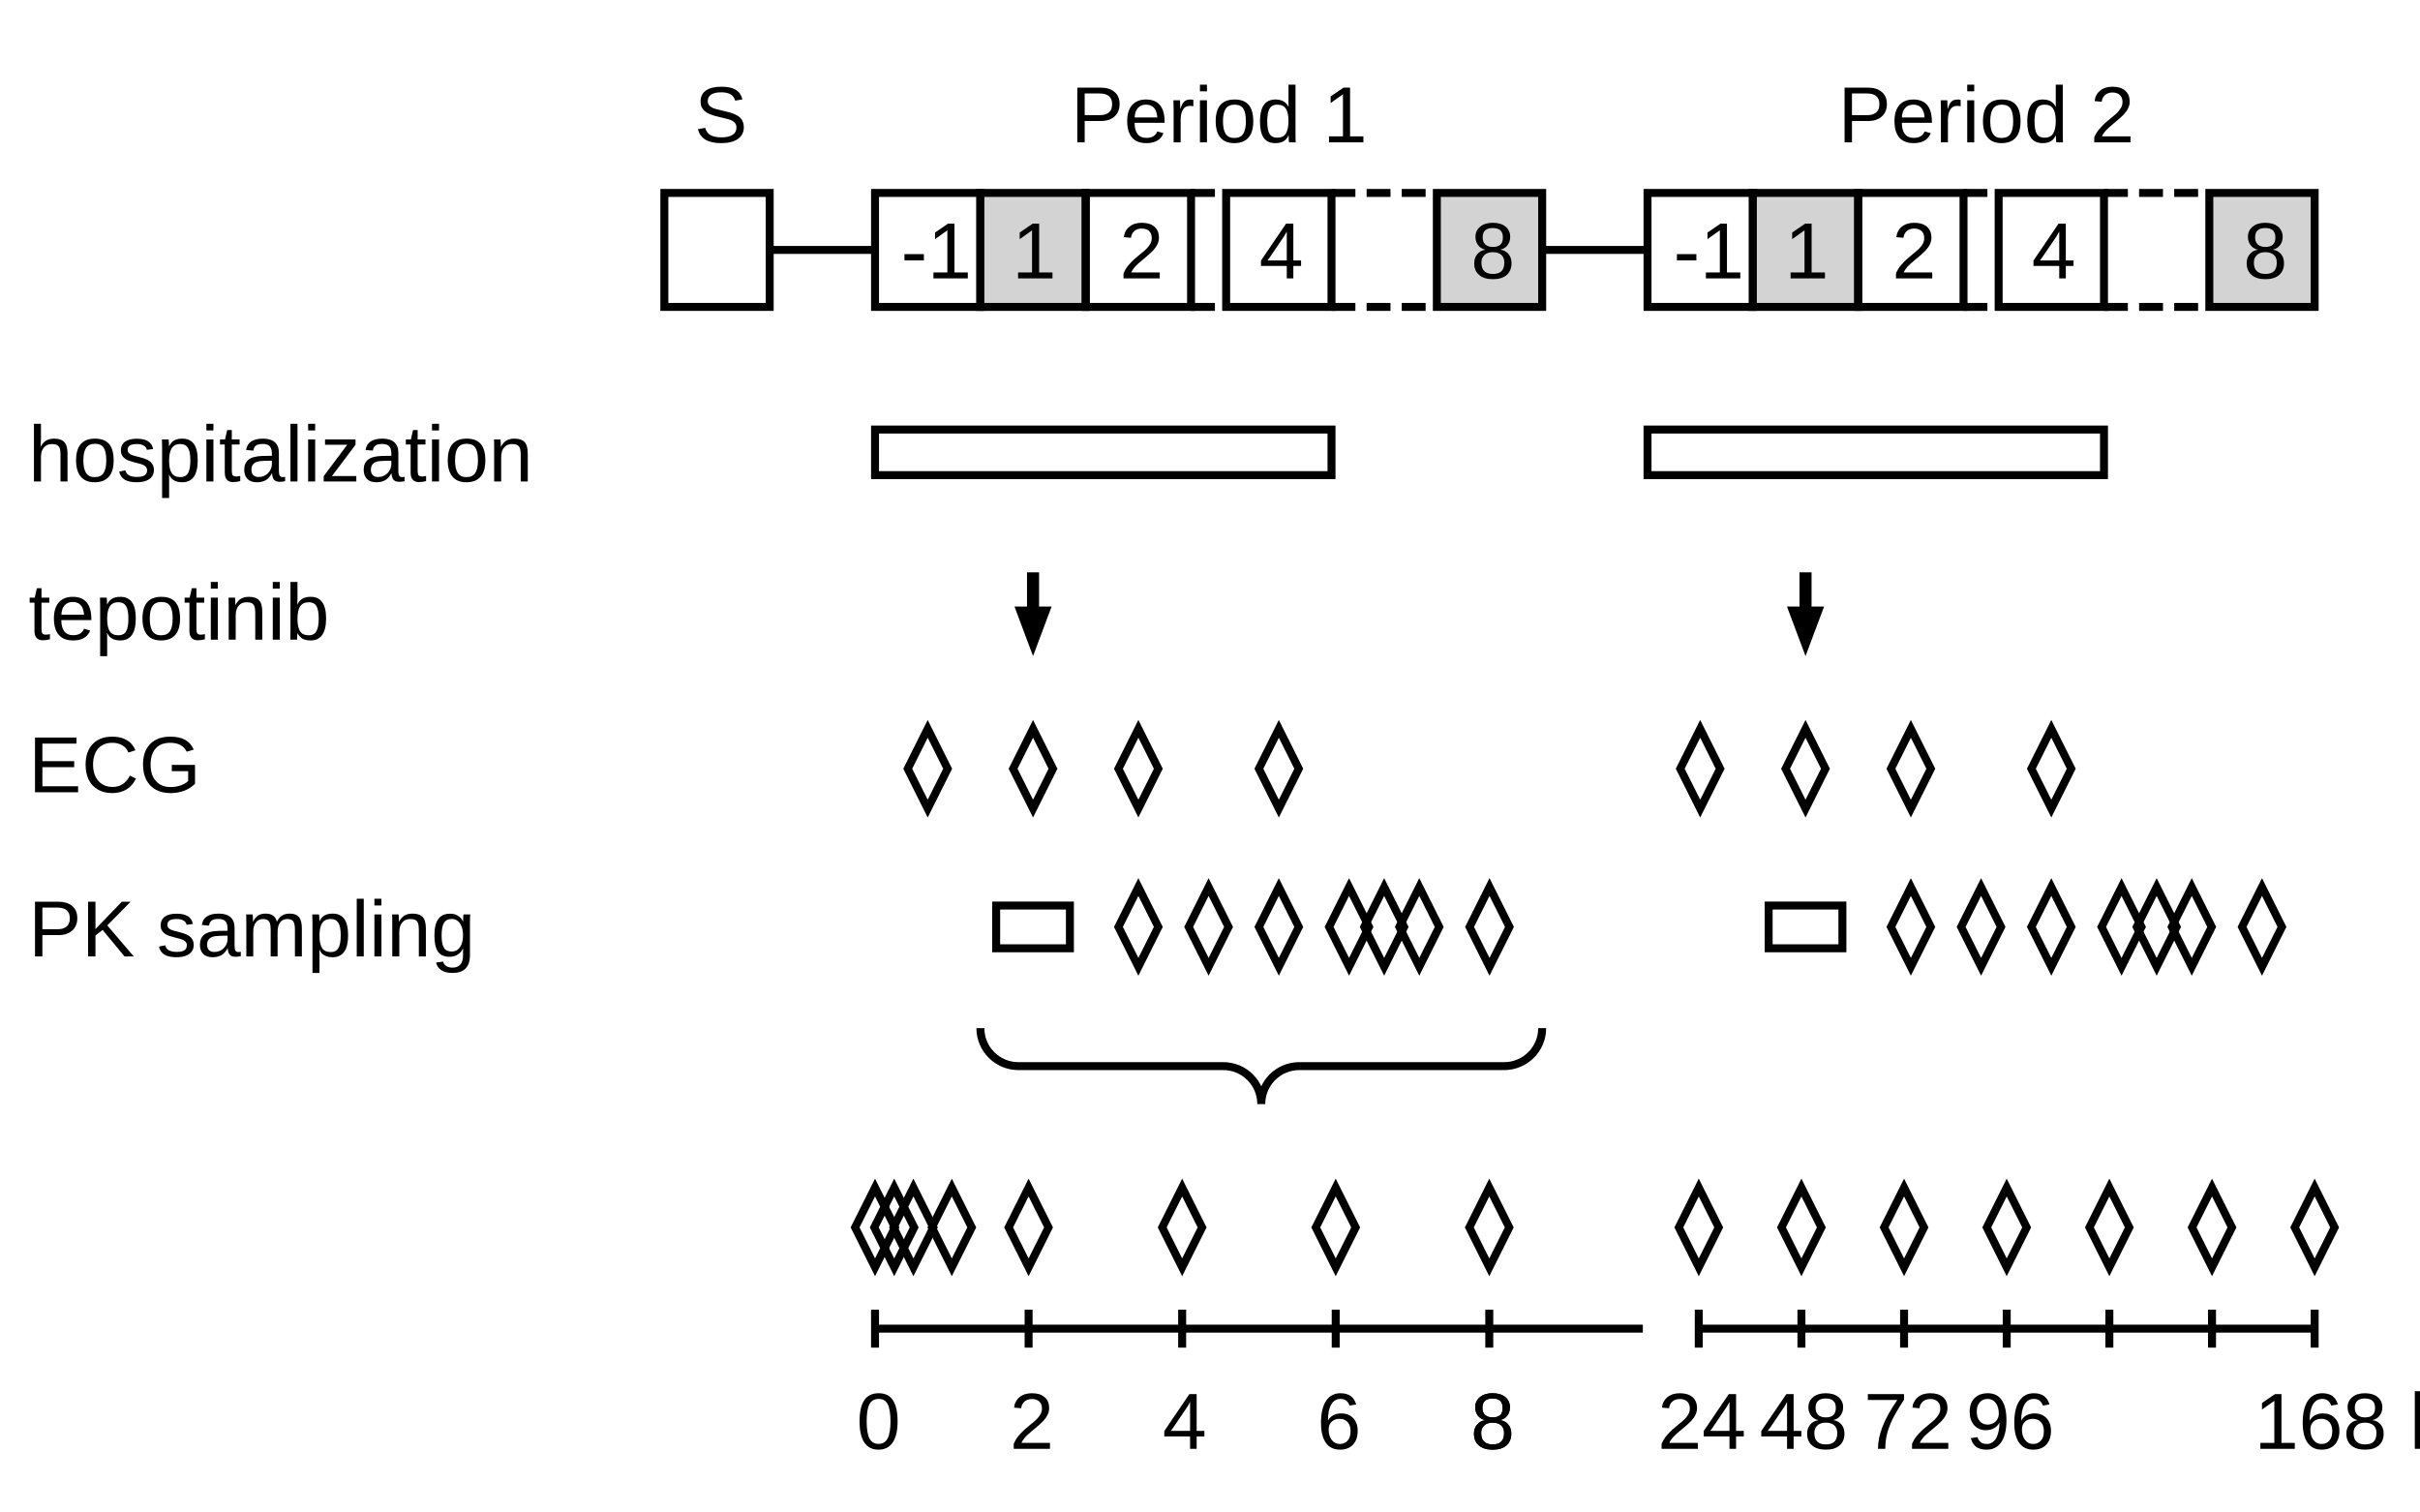
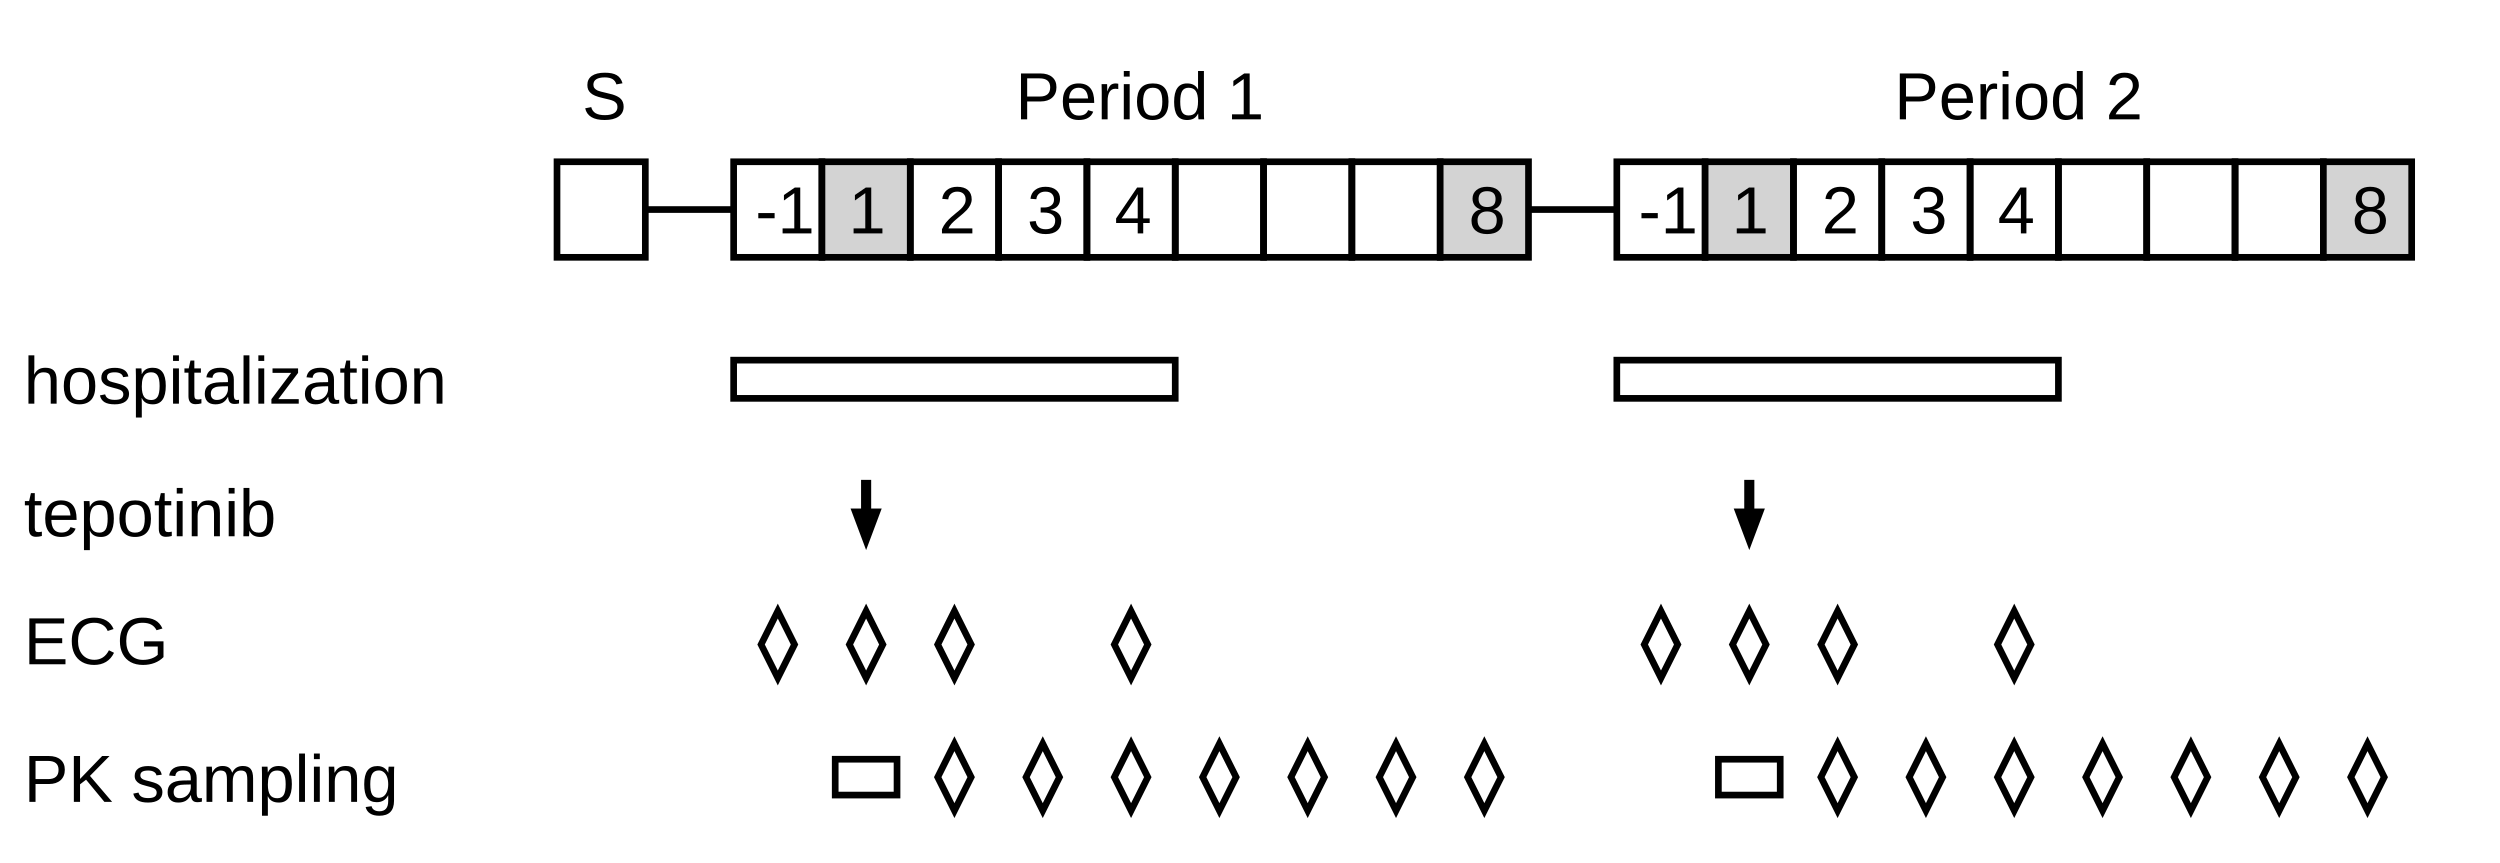
- <svg xmlns="http://www.w3.org/2000/svg" width="425.593" height="265.854">
+ <svg xmlns="http://www.w3.org/2000/svg" width="524.396" height="180.813">
  <style>text {font-family: Arial; font-size: 14px ;}</style>
  <text x="122.111" y="25.032">S</text>
-   <text x="188.304" y="25.032">Period 1</text>
-   <text x="323.241" y="25.032">Period 2</text>
+   <text x="213.005" y="25.032">Period 1</text>
+   <text x="397.343" y="25.032">Period 2</text>
  <rect x="116.837" y="33.932" width="18.525" height="20.043" style="stroke:black;  stroke-width:1.4; fill:none;" />
  <text x="126.1" y="48.964" />
  <line x1="135.362" y1="43.953" x2="153.888" y2="43.953" style="stroke:black; stroke-width:1.4; " />
  <rect x="153.888" y="33.932" width="18.525" height="20.043" style="stroke:black;  stroke-width:1.4; fill:none;" />
  <text x="158.434" y="48.964">-1</text>
  <rect x="172.413" y="33.932" width="18.525" height="20.043" style="stroke:black;  stroke-width:0; fill:lightgray;" />
  <rect x="172.413" y="33.932" width="18.525" height="20.043" style="stroke:black;  stroke-width:1.4; fill:none;" />
  <text x="177.984" y="48.964">1</text>
  <rect x="190.938" y="33.932" width="18.525" height="20.043" style="stroke:black;  stroke-width:1.4; fill:none;" />
  <text x="196.882" y="48.964">2</text>
-   <line x1="209.464" y1="33.932" x2="215.639" y2="33.932" style="stroke:black; stroke-width:1.4; stroke-dasharray: 4.2 4.2" />
-   <line x1="209.464" y1="53.975" x2="215.639" y2="53.975" style="stroke:black; stroke-width:1.4; stroke-dasharray: 4.2 4.2" />
-   <rect x="215.639" y="33.932" width="18.525" height="20.043" style="stroke:black;  stroke-width:1.4; fill:none;" />
-   <text x="221.436" y="48.964">4</text>
-   <line x1="234.164" y1="33.932" x2="240.34" y2="33.932" style="stroke:black; stroke-width:1.4; stroke-dasharray: 4.2 4.2" />
-   <line x1="234.164" y1="53.975" x2="240.34" y2="53.975" style="stroke:black; stroke-width:1.4; stroke-dasharray: 4.2 4.2" />
-   <text x="237.252" y="48.964" />
-   <line x1="240.34" y1="33.932" x2="246.515" y2="33.932" style="stroke:black; stroke-width:1.4; stroke-dasharray: 4.2 4.2" />
-   <line x1="240.34" y1="53.975" x2="246.515" y2="53.975" style="stroke:black; stroke-width:1.4; stroke-dasharray: 4.2 4.2" />
-   <text x="243.427" y="48.964" />
-   <line x1="246.515" y1="33.932" x2="252.69" y2="33.932" style="stroke:black; stroke-width:1.4; stroke-dasharray: 4.2 4.2" />
-   <line x1="246.515" y1="53.975" x2="252.69" y2="53.975" style="stroke:black; stroke-width:1.4; stroke-dasharray: 4.2 4.2" />
-   <text x="249.602" y="48.964" />
-   <rect x="252.69" y="33.932" width="18.525" height="20.043" style="stroke:black;  stroke-width:0; fill:lightgray;" />
-   <rect x="252.69" y="33.932" width="18.525" height="20.043" style="stroke:black;  stroke-width:1.4; fill:none;" />
-   <text x="258.651" y="48.964">8</text>
-   <line x1="271.215" y1="43.953" x2="289.741" y2="43.953" style="stroke:black; stroke-width:1.4; " />
-   <rect x="289.741" y="33.932" width="18.525" height="20.043" style="stroke:black;  stroke-width:1.4; fill:none;" />
-   <text x="294.286" y="48.964">-1</text>
-   <rect x="308.266" y="33.932" width="18.525" height="20.043" style="stroke:black;  stroke-width:0; fill:lightgray;" />
-   <rect x="308.266" y="33.932" width="18.525" height="20.043" style="stroke:black;  stroke-width:1.4; fill:none;" />
-   <text x="313.837" y="48.964">1</text>
-   <rect x="326.791" y="33.932" width="18.525" height="20.043" style="stroke:black;  stroke-width:1.4; fill:none;" />
-   <text x="332.735" y="48.964">2</text>
-   <line x1="345.317" y1="33.932" x2="351.492" y2="33.932" style="stroke:black; stroke-width:1.4; stroke-dasharray: 4.2 4.2" />
-   <line x1="345.317" y1="53.975" x2="351.492" y2="53.975" style="stroke:black; stroke-width:1.4; stroke-dasharray: 4.2 4.2" />
-   <rect x="351.492" y="33.932" width="18.525" height="20.043" style="stroke:black;  stroke-width:1.4; fill:none;" />
-   <text x="357.289" y="48.964">4</text>
-   <line x1="370.017" y1="33.932" x2="376.192" y2="33.932" style="stroke:black; stroke-width:1.4; stroke-dasharray: 4.2 4.2" />
-   <line x1="370.017" y1="53.975" x2="376.192" y2="53.975" style="stroke:black; stroke-width:1.4; stroke-dasharray: 4.2 4.2" />
-   <text x="373.105" y="48.964" />
-   <line x1="376.192" y1="33.932" x2="382.368" y2="33.932" style="stroke:black; stroke-width:1.4; stroke-dasharray: 4.2 4.2" />
-   <line x1="376.192" y1="53.975" x2="382.368" y2="53.975" style="stroke:black; stroke-width:1.4; stroke-dasharray: 4.2 4.2" />
-   <text x="379.28" y="48.964" />
-   <line x1="382.368" y1="33.932" x2="388.543" y2="33.932" style="stroke:black; stroke-width:1.4; stroke-dasharray: 4.2 4.2" />
-   <line x1="382.368" y1="53.975" x2="388.543" y2="53.975" style="stroke:black; stroke-width:1.4; stroke-dasharray: 4.2 4.2" />
-   <text x="385.455" y="48.964" />
-   <rect x="388.543" y="33.932" width="18.525" height="20.043" style="stroke:black;  stroke-width:0; fill:lightgray;" />
-   <rect x="388.543" y="33.932" width="18.525" height="20.043" style="stroke:black;  stroke-width:1.4; fill:none;" />
-   <text x="394.504" y="48.964">8</text>
+   <rect x="209.464" y="33.932" width="18.525" height="20.043" style="stroke:black;  stroke-width:1.4; fill:none;" />
+   <text x="215.445" y="48.964">3</text>
+   <rect x="227.989" y="33.932" width="18.525" height="20.043" style="stroke:black;  stroke-width:1.4; fill:none;" />
+   <text x="233.786" y="48.964">4</text>
+   <rect x="246.515" y="33.932" width="18.525" height="20.043" style="stroke:black;  stroke-width:1.4; fill:none;" />
+   <text x="255.777" y="48.964" />
+   <rect x="265.04" y="33.932" width="18.525" height="20.043" style="stroke:black;  stroke-width:1.4; fill:none;" />
+   <text x="274.303" y="48.964" />
+   <rect x="283.565" y="33.932" width="18.525" height="20.043" style="stroke:black;  stroke-width:1.4; fill:none;" />
+   <text x="292.828" y="48.964" />
+   <rect x="302.091" y="33.932" width="18.525" height="20.043" style="stroke:black;  stroke-width:0; fill:lightgray;" />
+   <rect x="302.091" y="33.932" width="18.525" height="20.043" style="stroke:black;  stroke-width:1.4; fill:none;" />
+   <text x="308.052" y="48.964">8</text>
+   <line x1="320.616" y1="43.953" x2="339.142" y2="43.953" style="stroke:black; stroke-width:1.4; " />
+   <rect x="339.142" y="33.932" width="18.525" height="20.043" style="stroke:black;  stroke-width:1.4; fill:none;" />
+   <text x="343.688" y="48.964">-1</text>
+   <rect x="357.667" y="33.932" width="18.525" height="20.043" style="stroke:black;  stroke-width:0; fill:lightgray;" />
+   <rect x="357.667" y="33.932" width="18.525" height="20.043" style="stroke:black;  stroke-width:1.4; fill:none;" />
+   <text x="363.238" y="48.964">1</text>
+   <rect x="376.192" y="33.932" width="18.525" height="20.043" style="stroke:black;  stroke-width:1.4; fill:none;" />
+   <text x="382.136" y="48.964">2</text>
+   <rect x="394.718" y="33.932" width="18.525" height="20.043" style="stroke:black;  stroke-width:1.4; fill:none;" />
+   <text x="400.699" y="48.964">3</text>
+   <rect x="413.243" y="33.932" width="18.525" height="20.043" style="stroke:black;  stroke-width:1.4; fill:none;" />
+   <text x="419.04" y="48.964">4</text>
+   <rect x="431.769" y="33.932" width="18.525" height="20.043" style="stroke:black;  stroke-width:1.4; fill:none;" />
+   <text x="441.031" y="48.964" />
+   <rect x="450.294" y="33.932" width="18.525" height="20.043" style="stroke:black;  stroke-width:1.4; fill:none;" />
+   <text x="459.557" y="48.964" />
+   <rect x="468.819" y="33.932" width="18.525" height="20.043" style="stroke:black;  stroke-width:1.4; fill:none;" />
+   <text x="478.082" y="48.964" />
+   <rect x="487.345" y="33.932" width="18.525" height="20.043" style="stroke:black;  stroke-width:0; fill:lightgray;" />
+   <rect x="487.345" y="33.932" width="18.525" height="20.043" style="stroke:black;  stroke-width:1.4; fill:none;" />
+   <text x="493.306" y="48.964">8</text>
  <text x="5" y="84.673">hospitalization</text>
-   <rect x="153.888" y="75.543" width="80.277" height="8.017" style="stroke:black;  stroke-width:1.4; fill:none;" />
-   <rect x="289.741" y="75.543" width="80.277" height="8.017" style="stroke:black;  stroke-width:1.4; fill:none;" />
+   <rect x="153.888" y="75.543" width="92.627" height="8.017" style="stroke:black;  stroke-width:1.4; fill:none;" />
+   <rect x="339.142" y="75.543" width="92.627" height="8.017" style="stroke:black;  stroke-width:1.4; fill:none;" />
  <text x="5" y="112.494">tepotinib</text>
  <path d="M181.315, 107.373 L181.315, 101.36 L182.037, 101.36 L182.037, 107.373 L183.931, 107.373 L181.676, 113.386 L179.421, 107.373 L181.315, 107.373 Z" style="stroke: black; fill: black; stroke-width:1.4; " />
-   <path d="M317.168, 107.373 L317.168, 101.36 L317.889, 101.36 L317.889, 107.373 L319.783, 107.373 L317.529, 113.386 L315.274, 107.373 L317.168, 107.373 Z" style="stroke: black; fill: black; stroke-width:1.4; " />
+   <path d="M366.569, 107.373 L366.569, 101.36 L367.29, 101.36 L367.29, 107.373 L369.185, 107.373 L366.93, 113.386 L364.675, 107.373 L366.569, 107.373 Z" style="stroke: black; fill: black; stroke-width:1.4; " />
  <text x="5" y="139.339">ECG</text>
  <path d="M159.643, 135.193 L163.15, 128.178 L166.658, 135.193 L163.15, 142.208 L159.643, 135.193 Z" style="stroke: black; fill: none; stroke-width:1.4; " />
  <path d="M178.168, 135.193 L181.676, 128.178 L185.183, 135.193 L181.676, 142.208 L178.168, 135.193 Z" style="stroke: black; fill: none; stroke-width:1.4; " />
  <path d="M196.694, 135.193 L200.201, 128.178 L203.709, 135.193 L200.201, 142.208 L196.694, 135.193 Z" style="stroke: black; fill: none; stroke-width:1.4; " />
-   <path d="M221.394, 135.193 L224.902, 128.178 L228.409, 135.193 L224.902, 142.208 L221.394, 135.193 Z" style="stroke: black; fill: none; stroke-width:1.4; " />
-   <path d="M295.496, 135.193 L299.003, 128.178 L302.511, 135.193 L299.003, 142.208 L295.496, 135.193 Z" style="stroke: black; fill: none; stroke-width:1.4; " />
-   <path d="M314.021, 135.193 L317.529, 128.178 L321.036, 135.193 L317.529, 142.208 L314.021, 135.193 Z" style="stroke: black; fill: none; stroke-width:1.4; " />
-   <path d="M332.547, 135.193 L336.054, 128.178 L339.562, 135.193 L336.054, 142.208 L332.547, 135.193 Z" style="stroke: black; fill: none; stroke-width:1.4; " />
-   <path d="M357.247, 135.193 L360.755, 128.178 L364.262, 135.193 L360.755, 142.208 L357.247, 135.193 Z" style="stroke: black; fill: none; stroke-width:1.4; " />
+   <path d="M233.744, 135.193 L237.252, 128.178 L240.759, 135.193 L237.252, 142.208 L233.744, 135.193 Z" style="stroke: black; fill: none; stroke-width:1.4; " />
+   <path d="M344.897, 135.193 L348.404, 128.178 L351.912, 135.193 L348.404, 142.208 L344.897, 135.193 Z" style="stroke: black; fill: none; stroke-width:1.4; " />
+   <path d="M363.422, 135.193 L366.93, 128.178 L370.437, 135.193 L366.93, 142.208 L363.422, 135.193 Z" style="stroke: black; fill: none; stroke-width:1.4; " />
+   <path d="M381.948, 135.193 L385.455, 128.178 L388.963, 135.193 L385.455, 142.208 L381.948, 135.193 Z" style="stroke: black; fill: none; stroke-width:1.4; " />
+   <path d="M418.998, 135.193 L422.506, 128.178 L426.013, 135.193 L422.506, 142.208 L418.998, 135.193 Z" style="stroke: black; fill: none; stroke-width:1.4; " />
  <text x="5" y="168.201">PK sampling</text>
  <path d="M175.192, 166.772 L175.192, 159.256 L188.16, 159.256 L188.16, 166.772 L175.192, 166.772 Z" style="stroke: black; fill: none; stroke-width:1.4; " />
  <path d="M196.694, 163.014 L200.201, 155.999 L203.709, 163.014 L200.201, 170.029 L196.694, 163.014 Z" style="stroke: black; fill: none; stroke-width:1.4; " />
-   <path d="M209.044, 163.014 L212.551, 155.999 L216.059, 163.014 L212.551, 170.029 L209.044, 163.014 Z" style="stroke: black; fill: none; stroke-width:1.4; " />
-   <path d="M221.394, 163.014 L224.902, 155.999 L228.409, 163.014 L224.902, 170.029 L221.394, 163.014 Z" style="stroke: black; fill: none; stroke-width:1.4; " />
+   <path d="M215.219, 163.014 L218.727, 155.999 L222.234, 163.014 L218.727, 170.029 L215.219, 163.014 Z" style="stroke: black; fill: none; stroke-width:1.4; " />
  <path d="M233.744, 163.014 L237.252, 155.999 L240.759, 163.014 L237.252, 170.029 L233.744, 163.014 Z" style="stroke: black; fill: none; stroke-width:1.4; " />
-   <path d="M239.92, 163.014 L243.427, 155.999 L246.935, 163.014 L243.427, 170.029 L239.92, 163.014 Z" style="stroke: black; fill: none; stroke-width:1.4; " />
-   <path d="M246.095, 163.014 L249.602, 155.999 L253.11, 163.014 L249.602, 170.029 L246.095, 163.014 Z" style="stroke: black; fill: none; stroke-width:1.4; " />
-   <path d="M258.445, 163.014 L261.952, 155.999 L265.46, 163.014 L261.952, 170.029 L258.445, 163.014 Z" style="stroke: black; fill: none; stroke-width:1.4; " />
-   <path d="M311.045, 166.772 L311.045, 159.256 L324.013, 159.256 L324.013, 166.772 L311.045, 166.772 Z" style="stroke: black; fill: none; stroke-width:1.4; " />
-   <path d="M332.547, 163.014 L336.054, 155.999 L339.562, 163.014 L336.054, 170.029 L332.547, 163.014 Z" style="stroke: black; fill: none; stroke-width:1.4; " />
-   <path d="M344.897, 163.014 L348.404, 155.999 L351.912, 163.014 L348.404, 170.029 L344.897, 163.014 Z" style="stroke: black; fill: none; stroke-width:1.4; " />
-   <path d="M357.247, 163.014 L360.755, 155.999 L364.262, 163.014 L360.755, 170.029 L357.247, 163.014 Z" style="stroke: black; fill: none; stroke-width:1.4; " />
-   <path d="M369.597, 163.014 L373.105, 155.999 L376.612, 163.014 L373.105, 170.029 L369.597, 163.014 Z" style="stroke: black; fill: none; stroke-width:1.4; " />
-   <path d="M375.772, 163.014 L379.28, 155.999 L382.787, 163.014 L379.28, 170.029 L375.772, 163.014 Z" style="stroke: black; fill: none; stroke-width:1.4; " />
+   <path d="M252.27, 163.014 L255.777, 155.999 L259.285, 163.014 L255.777, 170.029 L252.27, 163.014 Z" style="stroke: black; fill: none; stroke-width:1.4; " />
+   <path d="M270.795, 163.014 L274.303, 155.999 L277.81, 163.014 L274.303, 170.029 L270.795, 163.014 Z" style="stroke: black; fill: none; stroke-width:1.4; " />
+   <path d="M289.321, 163.014 L292.828, 155.999 L296.336, 163.014 L292.828, 170.029 L289.321, 163.014 Z" style="stroke: black; fill: none; stroke-width:1.4; " />
+   <path d="M307.846, 163.014 L311.354, 155.999 L314.861, 163.014 L311.354, 170.029 L307.846, 163.014 Z" style="stroke: black; fill: none; stroke-width:1.4; " />
+   <path d="M360.446, 166.772 L360.446, 159.256 L373.414, 159.256 L373.414, 166.772 L360.446, 166.772 Z" style="stroke: black; fill: none; stroke-width:1.4; " />
  <path d="M381.948, 163.014 L385.455, 155.999 L388.963, 163.014 L385.455, 170.029 L381.948, 163.014 Z" style="stroke: black; fill: none; stroke-width:1.4; " />
-   <path d="M394.298, 163.014 L397.805, 155.999 L401.313, 163.014 L397.805, 170.029 L394.298, 163.014 Z" style="stroke: black; fill: none; stroke-width:1.4; " />
-   <path d="M172.413, 180.813 A6.681, 6.681, 0, 0 0 179.094, 187.494 L215.133, 187.494 A6.681, 6.681 0, 0 1 221.814, 194.175 A6.681, 6.681, 0, 0 1 228.495, 187.494 L264.534, 187.494 A6.681, 6.681 0, 0 0 271.215, 180.813 " style="stroke: black; stroke-width:1.4; fill:none" />
-   <path d="M150.38, 215.863 L153.888, 208.848 L157.395, 215.863 L153.888, 222.879 L150.38, 215.863 Z" style="stroke: black; fill: none; stroke-width:1.4; " />
-   <path d="M153.756, 215.863 L157.263, 208.848 L160.771, 215.863 L157.263, 222.879 L153.756, 215.863 Z" style="stroke: black; fill: none; stroke-width:1.4; " />
-   <path d="M157.132, 215.863 L160.639, 208.848 L164.147, 215.863 L160.639, 222.879 L157.132, 215.863 Z" style="stroke: black; fill: none; stroke-width:1.4; " />
-   <path d="M163.883, 215.863 L167.391, 208.848 L170.898, 215.863 L167.391, 222.879 L163.883, 215.863 Z" style="stroke: black; fill: none; stroke-width:1.4; " />
-   <path d="M177.386, 215.863 L180.894, 208.848 L184.401, 215.863 L180.894, 222.879 L177.386, 215.863 Z" style="stroke: black; fill: none; stroke-width:1.4; " />
-   <path d="M204.392, 215.863 L207.9, 208.848 L211.407, 215.863 L207.9, 222.879 L204.392, 215.863 Z" style="stroke: black; fill: none; stroke-width:1.4; " />
-   <path d="M231.398, 215.863 L234.905, 208.848 L238.413, 215.863 L234.905, 222.879 L231.398, 215.863 Z" style="stroke: black; fill: none; stroke-width:1.4; " />
-   <path d="M258.404, 215.863 L261.911, 208.848 L265.419, 215.863 L261.911, 222.879 L258.404, 215.863 Z" style="stroke: black; fill: none; stroke-width:1.4; " />
-   <path d="M295.247, 215.863 L298.754, 208.848 L302.262, 215.863 L298.754, 222.879 L295.247, 215.863 Z" style="stroke: black; fill: none; stroke-width:1.4; " />
-   <path d="M313.299, 215.863 L316.806, 208.848 L320.314, 215.863 L316.806, 222.879 L313.299, 215.863 Z" style="stroke: black; fill: none; stroke-width:1.4; " />
-   <path d="M331.351, 215.863 L334.859, 208.848 L338.366, 215.863 L334.859, 222.879 L331.351, 215.863 Z" style="stroke: black; fill: none; stroke-width:1.4; " />
-   <path d="M349.404, 215.863 L352.911, 208.848 L356.419, 215.863 L352.911, 222.879 L349.404, 215.863 Z" style="stroke: black; fill: none; stroke-width:1.4; " />
-   <path d="M367.456, 215.863 L370.963, 208.848 L374.471, 215.863 L370.963, 222.879 L367.456, 215.863 Z" style="stroke: black; fill: none; stroke-width:1.4; " />
-   <path d="M385.508, 215.863 L389.016, 208.848 L392.523, 215.863 L389.016, 222.879 L385.508, 215.863 Z" style="stroke: black; fill: none; stroke-width:1.4; " />
-   <path d="M403.561, 215.863 L407.068, 208.848 L410.576, 215.863 L407.068, 222.879 L403.561, 215.863 Z" style="stroke: black; fill: none; stroke-width:1.4; " />
-   <line x1="153.888" y1="233.663" x2="288.917" y2="233.663" style="stroke:black; stroke-width:1.4; " />
-   <line x1="153.888" y1="230.322" x2="153.888" y2="237.003" style="stroke:black; stroke-width:1.4; " />
-   <text x="150.62" y="254.803">0</text>
-   <line x1="180.894" y1="230.322" x2="180.894" y2="237.003" style="stroke:black; stroke-width:1.4; " />
-   <text x="177.575" y="254.803">2</text>
-   <line x1="207.9" y1="230.322" x2="207.9" y2="237.003" style="stroke:black; stroke-width:1.4; " />
-   <text x="204.434" y="254.803">4</text>
-   <line x1="234.905" y1="230.322" x2="234.905" y2="237.003" style="stroke:black; stroke-width:1.4; " />
-   <text x="231.597" y="254.803">6</text>
-   <line x1="261.911" y1="230.322" x2="261.911" y2="237.003" style="stroke:black; stroke-width:1.4; " />
-   <text x="258.61" y="254.803">8</text>
-   <text x="258.61" y="254.803">8</text>
-   <line x1="298.754" y1="233.663" x2="407.068" y2="233.663" style="stroke:black; stroke-width:1.4; " />
-   <line x1="298.754" y1="230.322" x2="298.754" y2="237.003" style="stroke:black; stroke-width:1.4; " />
-   <text x="291.511" y="254.803">24</text>
-   <line x1="316.806" y1="230.322" x2="316.806" y2="237.003" style="stroke:black; stroke-width:1.4; " />
-   <text x="309.417" y="254.803">48</text>
-   <line x1="334.859" y1="230.322" x2="334.859" y2="237.003" style="stroke:black; stroke-width:1.4; " />
-   <text x="327.773" y="254.803">72</text>
-   <line x1="352.911" y1="230.322" x2="352.911" y2="237.003" style="stroke:black; stroke-width:1.4; " />
-   <text x="345.737" y="254.803">96</text>
-   <line x1="370.963" y1="230.322" x2="370.963" y2="237.003" style="stroke:black; stroke-width:1.4; " />
-   <line x1="389.016" y1="230.322" x2="389.016" y2="237.003" style="stroke:black; stroke-width:1.4; " />
-   <line x1="407.068" y1="230.322" x2="407.068" y2="237.003" style="stroke:black; stroke-width:1.4; " />
-   <text x="396.459" y="254.803">168 h</text>
+   <path d="M400.473, 163.014 L403.98, 155.999 L407.488, 163.014 L403.98, 170.029 L400.473, 163.014 Z" style="stroke: black; fill: none; stroke-width:1.4; " />
+   <path d="M418.998, 163.014 L422.506, 155.999 L426.013, 163.014 L422.506, 170.029 L418.998, 163.014 Z" style="stroke: black; fill: none; stroke-width:1.4; " />
+   <path d="M437.524, 163.014 L441.031, 155.999 L444.539, 163.014 L441.031, 170.029 L437.524, 163.014 Z" style="stroke: black; fill: none; stroke-width:1.4; " />
+   <path d="M456.049, 163.014 L459.557, 155.999 L463.064, 163.014 L459.557, 170.029 L456.049, 163.014 Z" style="stroke: black; fill: none; stroke-width:1.4; " />
+   <path d="M474.575, 163.014 L478.082, 155.999 L481.59, 163.014 L478.082, 170.029 L474.575, 163.014 Z" style="stroke: black; fill: none; stroke-width:1.4; " />
+   <path d="M493.1, 163.014 L496.607, 155.999 L500.115, 163.014 L496.607, 170.029 L493.1, 163.014 Z" style="stroke: black; fill: none; stroke-width:1.4; " />
</svg>
